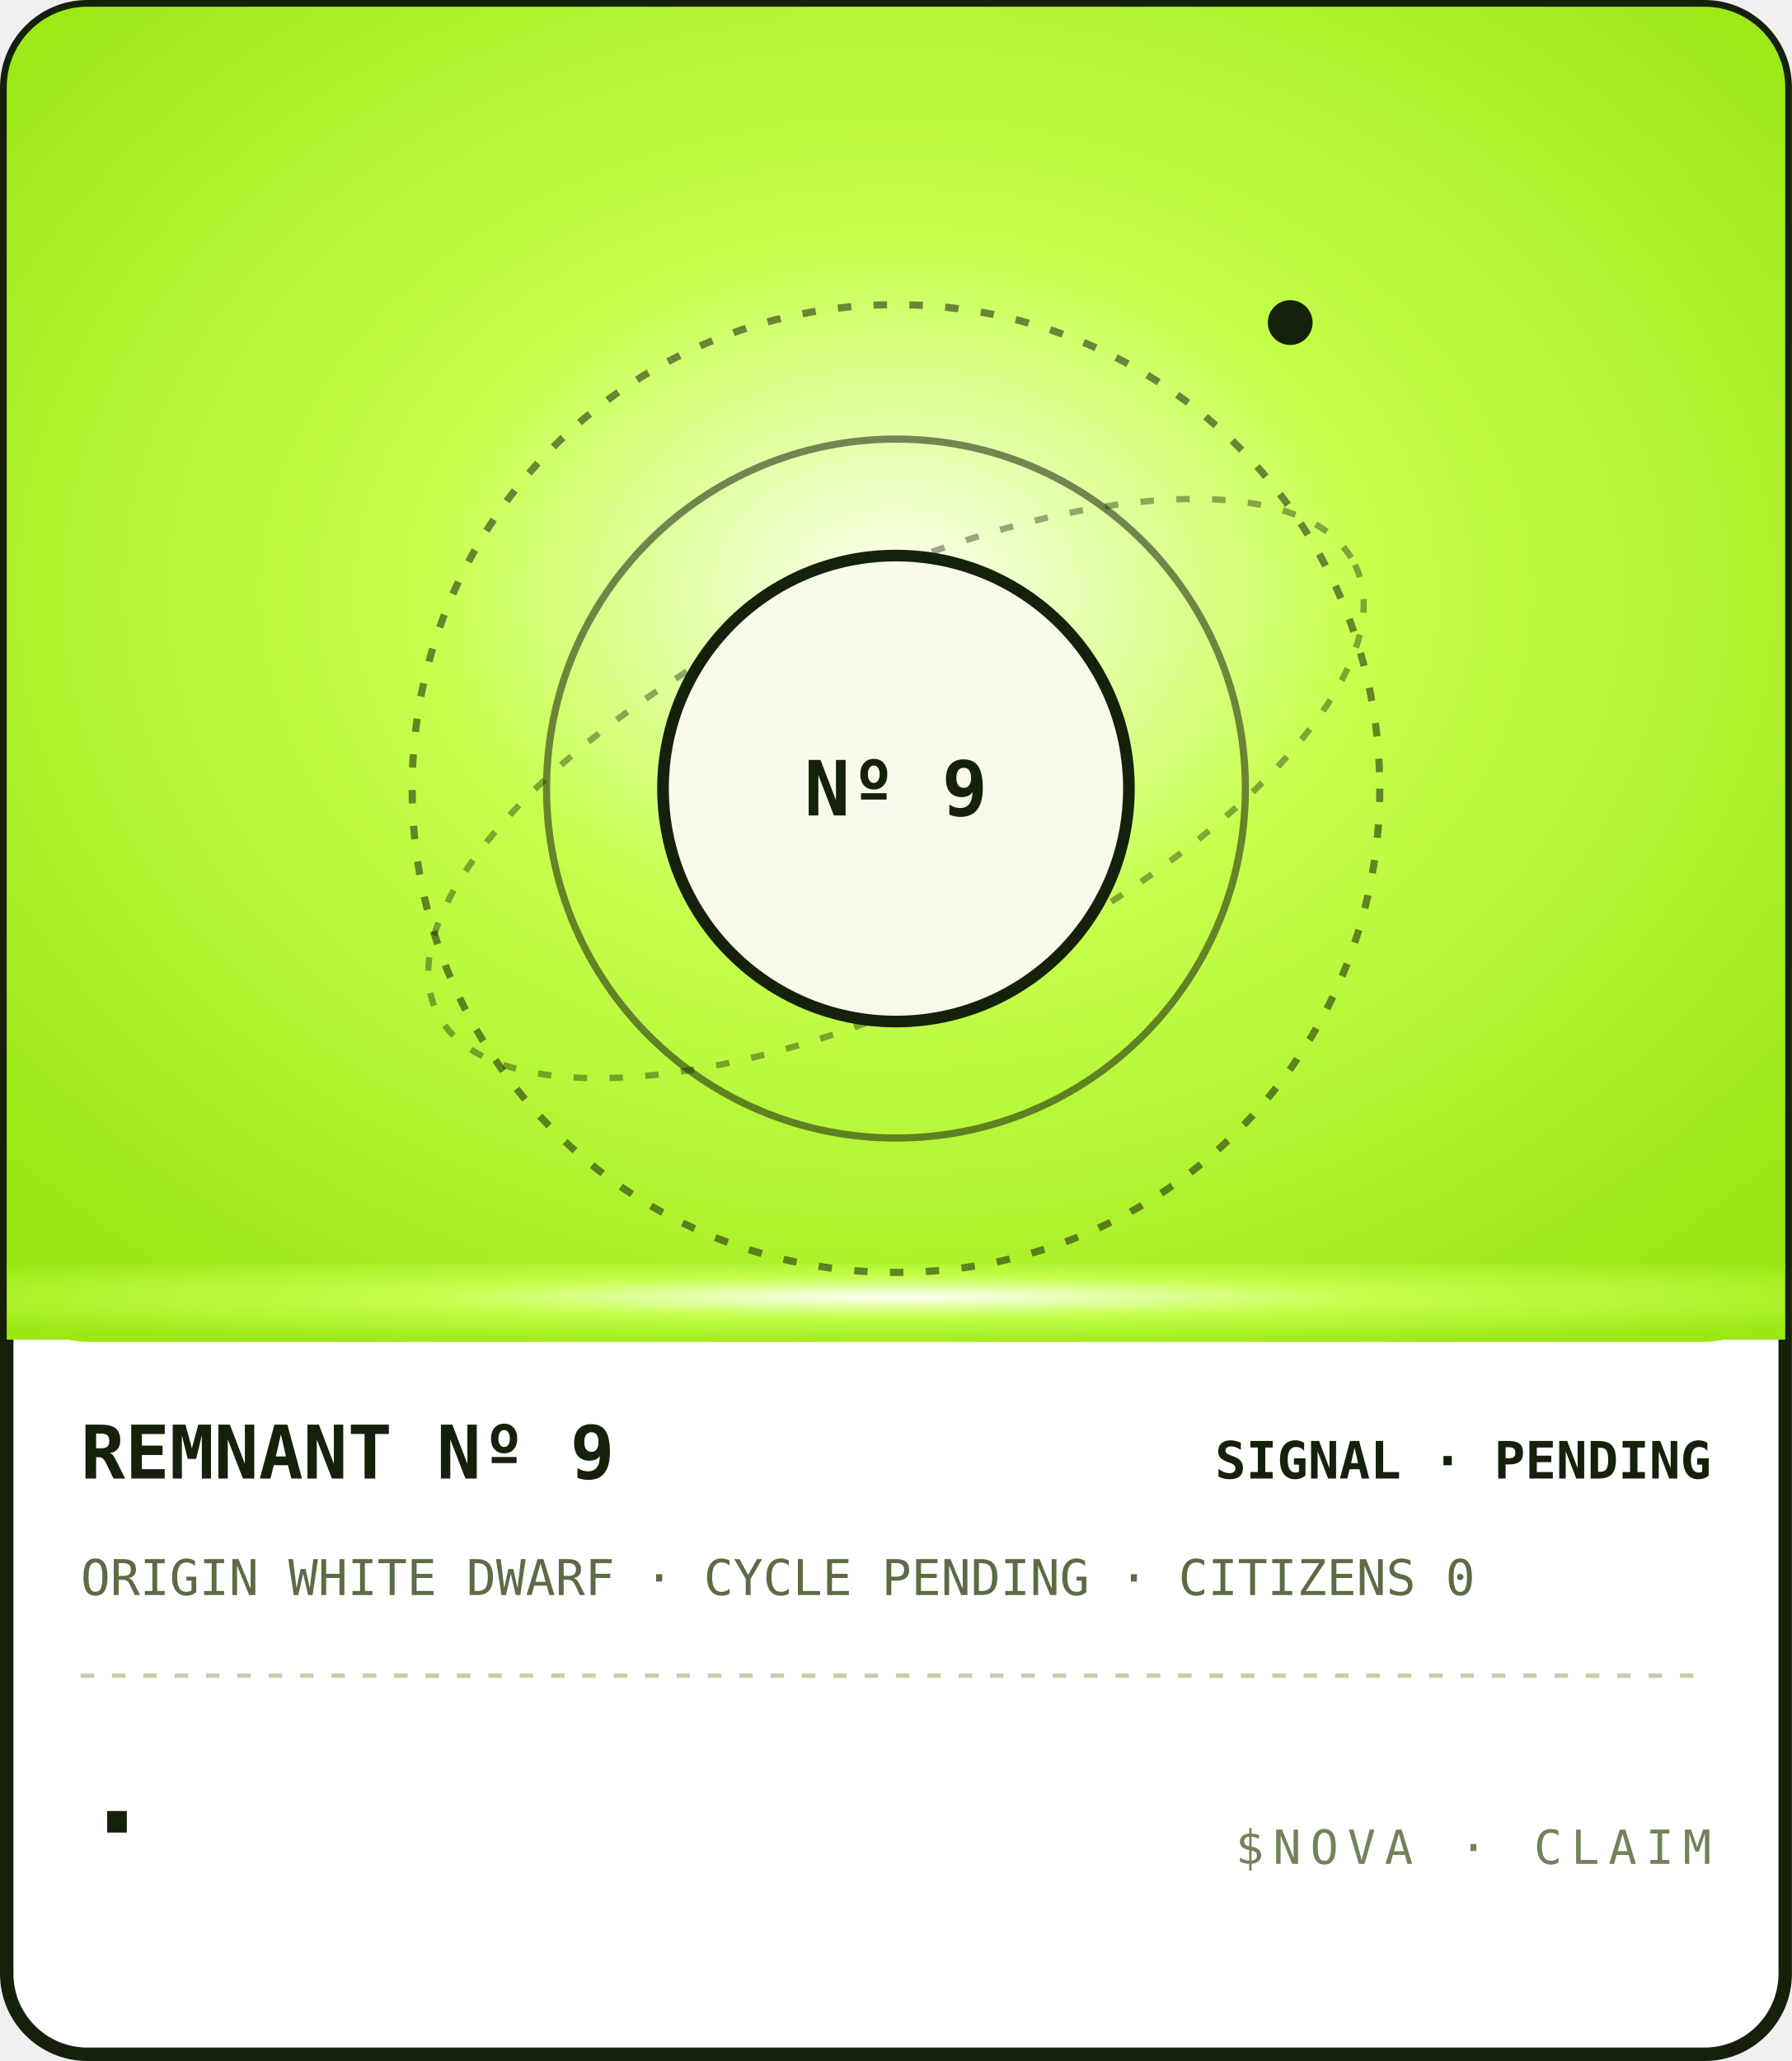
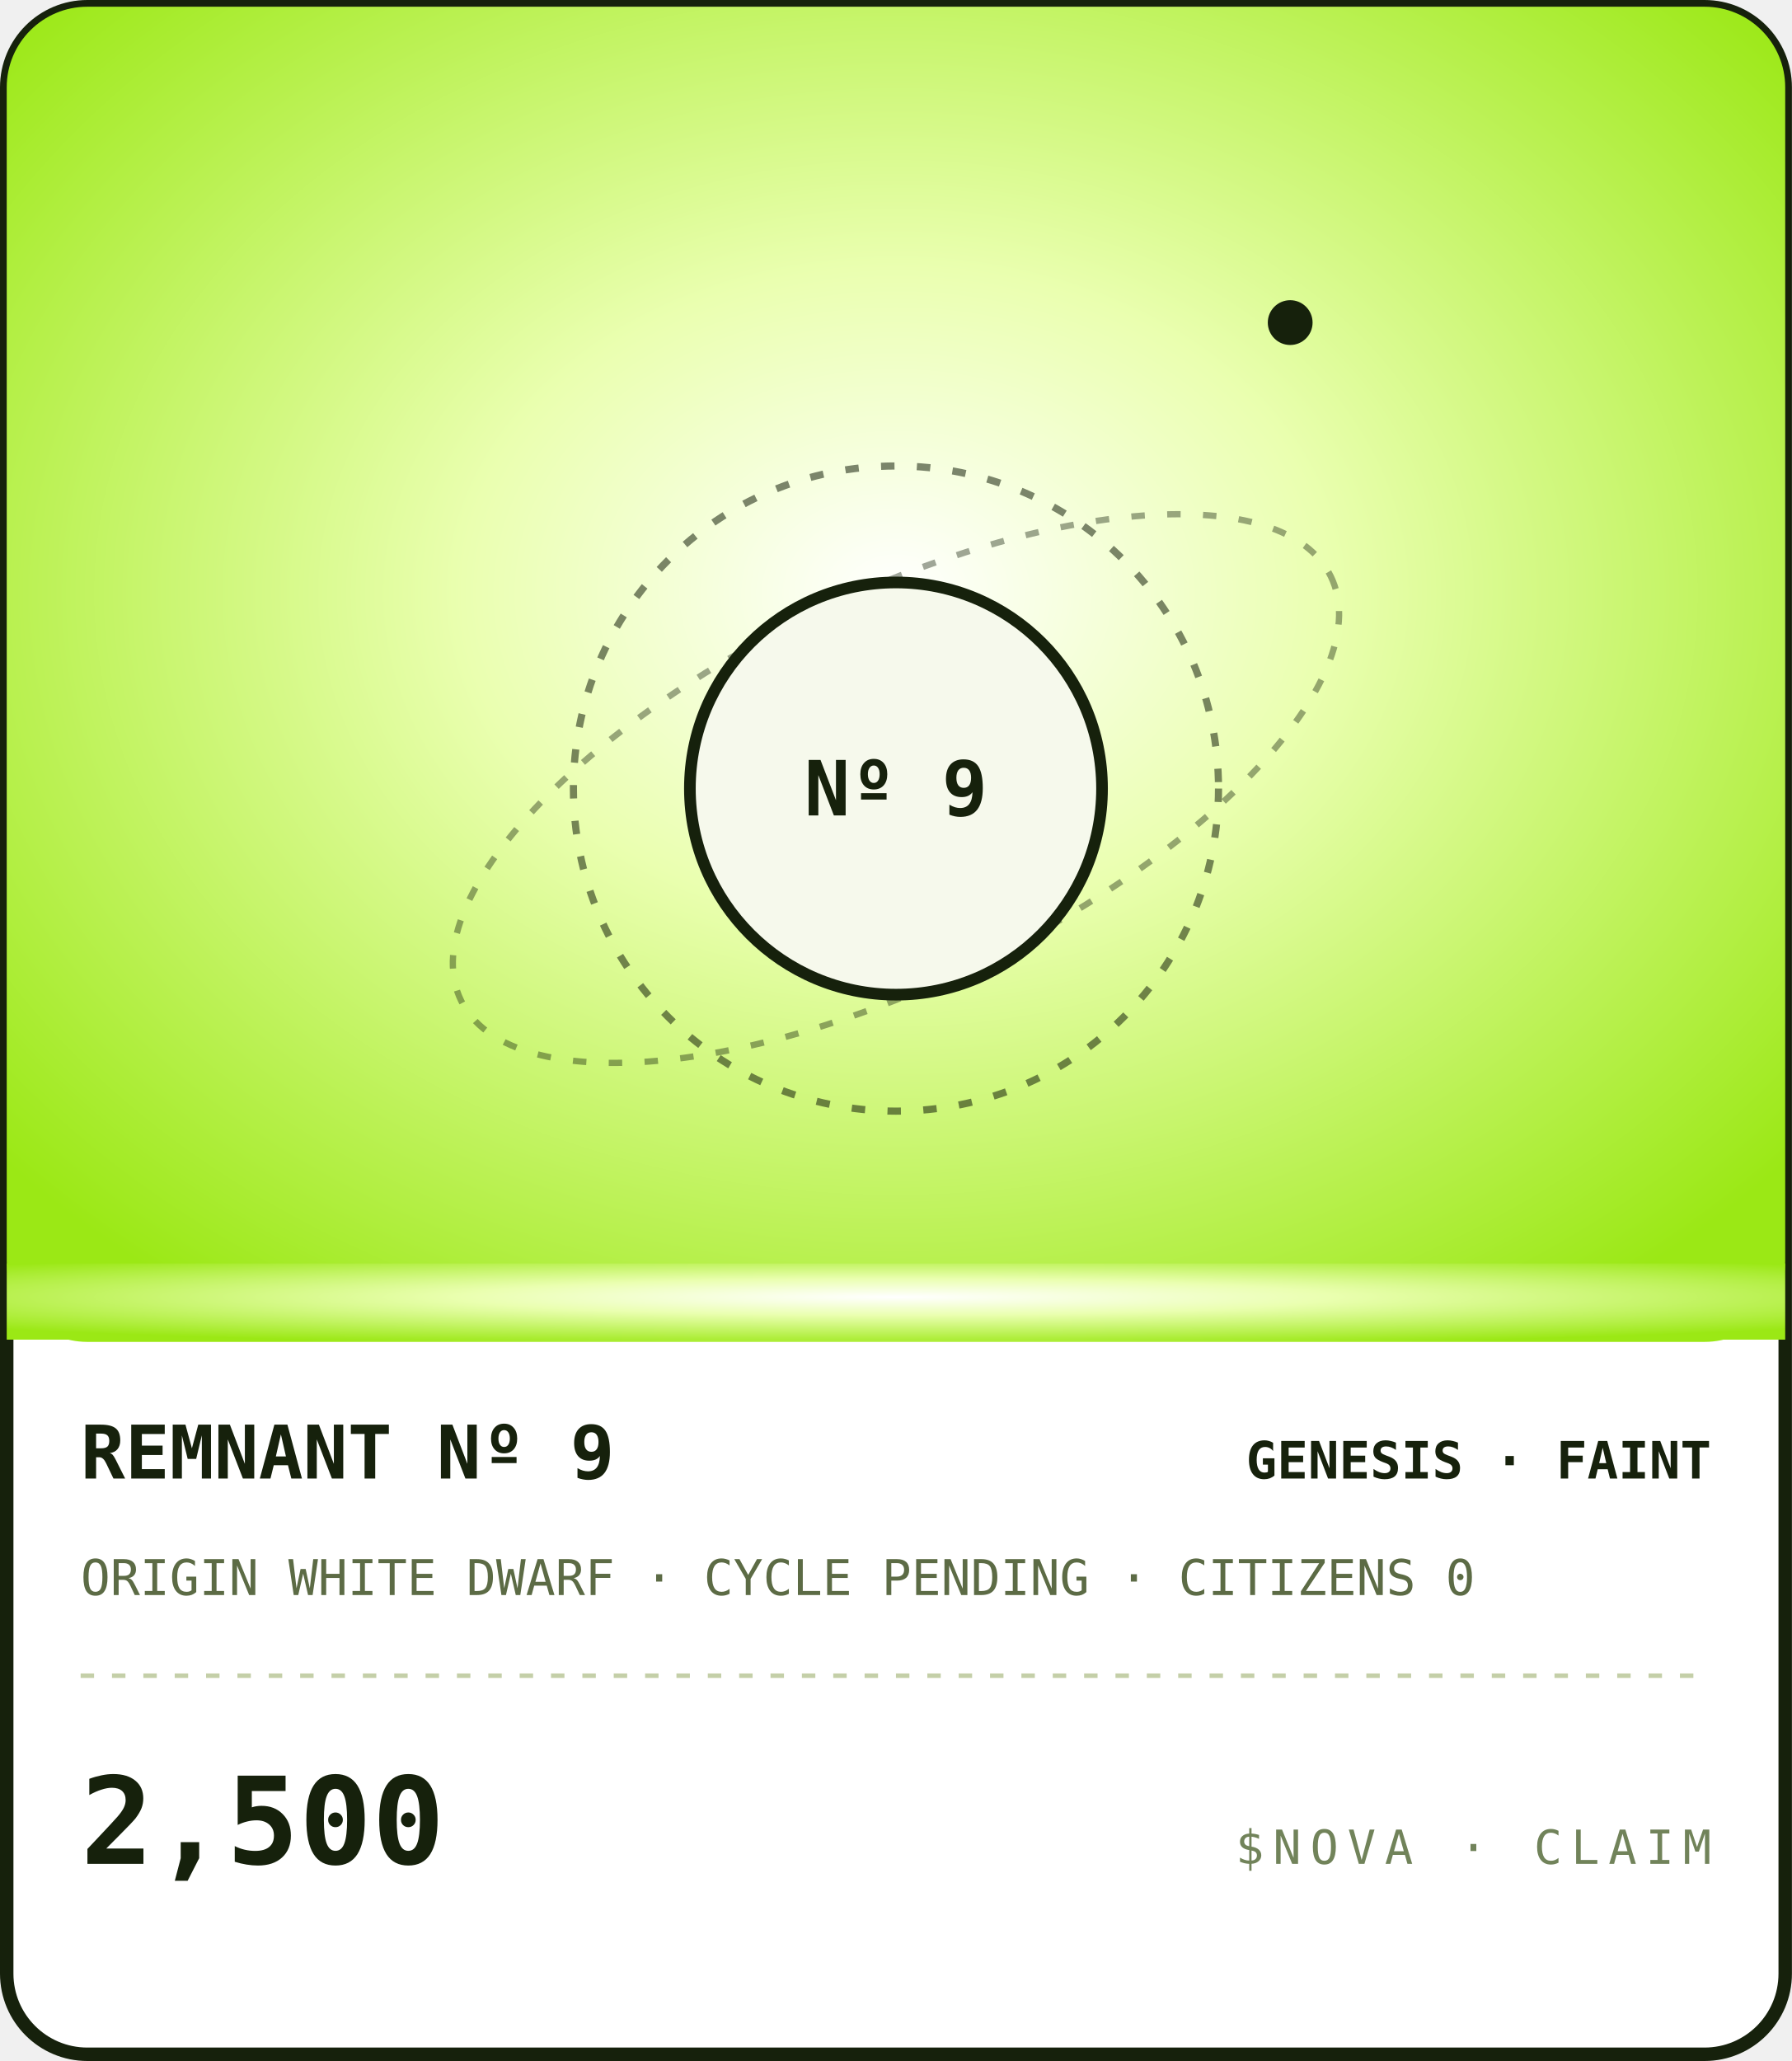
<svg xmlns="http://www.w3.org/2000/svg" viewBox="0 0 400 460" font-family="monospace">
  <defs>
    <radialGradient id="g9" cx="50%" cy="44%" r="65%">
-       <stop offset="0%" stop-color="#fdfff4" />
-       <stop offset="40%" stop-color="#c6ff4d" />
+       <stop offset="0%" stop-color="#ffffff" />
+       <stop offset="37%" stop-color="#eaffb0" />
      <stop offset="100%" stop-color="#9be815" />
    </radialGradient>
  </defs>
  <rect x="1.5" y="1.5" width="397" height="457" rx="18" fill="#ffffff" stroke="#16210c" stroke-width="3" />
  <rect x="1.5" y="1.5" width="397" height="298" rx="18" fill="url(#g9)" />
  <rect x="1.5" y="282" width="397" height="17" fill="url(#g9)" />
-   <circle cx="200" cy="176" r="78" fill="none" stroke="rgba(22,33,12,0.55)" stroke-width="1.6" />
-   <circle cx="200" cy="176" r="108" fill="none" stroke="rgba(22,33,12,0.55)" stroke-width="1.6" stroke-dasharray="3 5" />
-   <ellipse cx="200" cy="176" rx="114" ry="45.6" fill="none" stroke="rgba(22,33,12,0.4)" stroke-width="1.4" stroke-dasharray="3 5" transform="rotate(-26 200 176)" />
+   <circle cx="200" cy="176" r="72" fill="none" stroke="rgba(22,33,12,0.55)" stroke-width="1.6" stroke-dasharray="3 5" />
+   <ellipse cx="200" cy="176" rx="108" ry="43.2" fill="none" stroke="rgba(22,33,12,0.4)" stroke-width="1.4" stroke-dasharray="3 5" transform="rotate(-26 200 176)" />
  <circle cx="288" cy="72" r="5" fill="#16210c" />
-   <circle cx="200" cy="176" r="52" fill="#f6f9ec" stroke="#16210c" stroke-width="2.6" />
+   <circle cx="200" cy="176" r="46" fill="#f6f9ec" stroke="#16210c" stroke-width="2.6" />
  <text x="200" y="182" text-anchor="middle" font-size="17" font-weight="bold" fill="#16210c">Nº 9</text>
  <text x="18" y="330" font-size="16.5" font-weight="bold" fill="#16210c">REMNANT Nº 9</text>
-   <text x="382" y="330" text-anchor="end" font-size="11.5" font-weight="bold" fill="#16210c">SIGNAL · PENDING</text>
+   <text x="382" y="330" text-anchor="end" font-size="11.5" font-weight="bold" fill="#16210c">GENESIS · FAINT</text>
  <text x="18" y="356" font-size="11" fill="#5c6b45">ORIGIN WHITE DWARF · CYCLE PENDING · CITIZENS 0</text>
  <line x1="18" y1="374" x2="382" y2="374" stroke="#c4cfa8" stroke-dasharray="3 4" />
-   <text x="18" y="416" font-size="27" font-weight="bold" fill="#16210c">·</text>
+   <text x="18" y="416" font-size="27" font-weight="bold" fill="#16210c">2,500</text>
  <text x="382" y="416" text-anchor="end" font-size="10.5" letter-spacing="2" fill="#71835a">$NOVA · CLAIM</text>
</svg>
